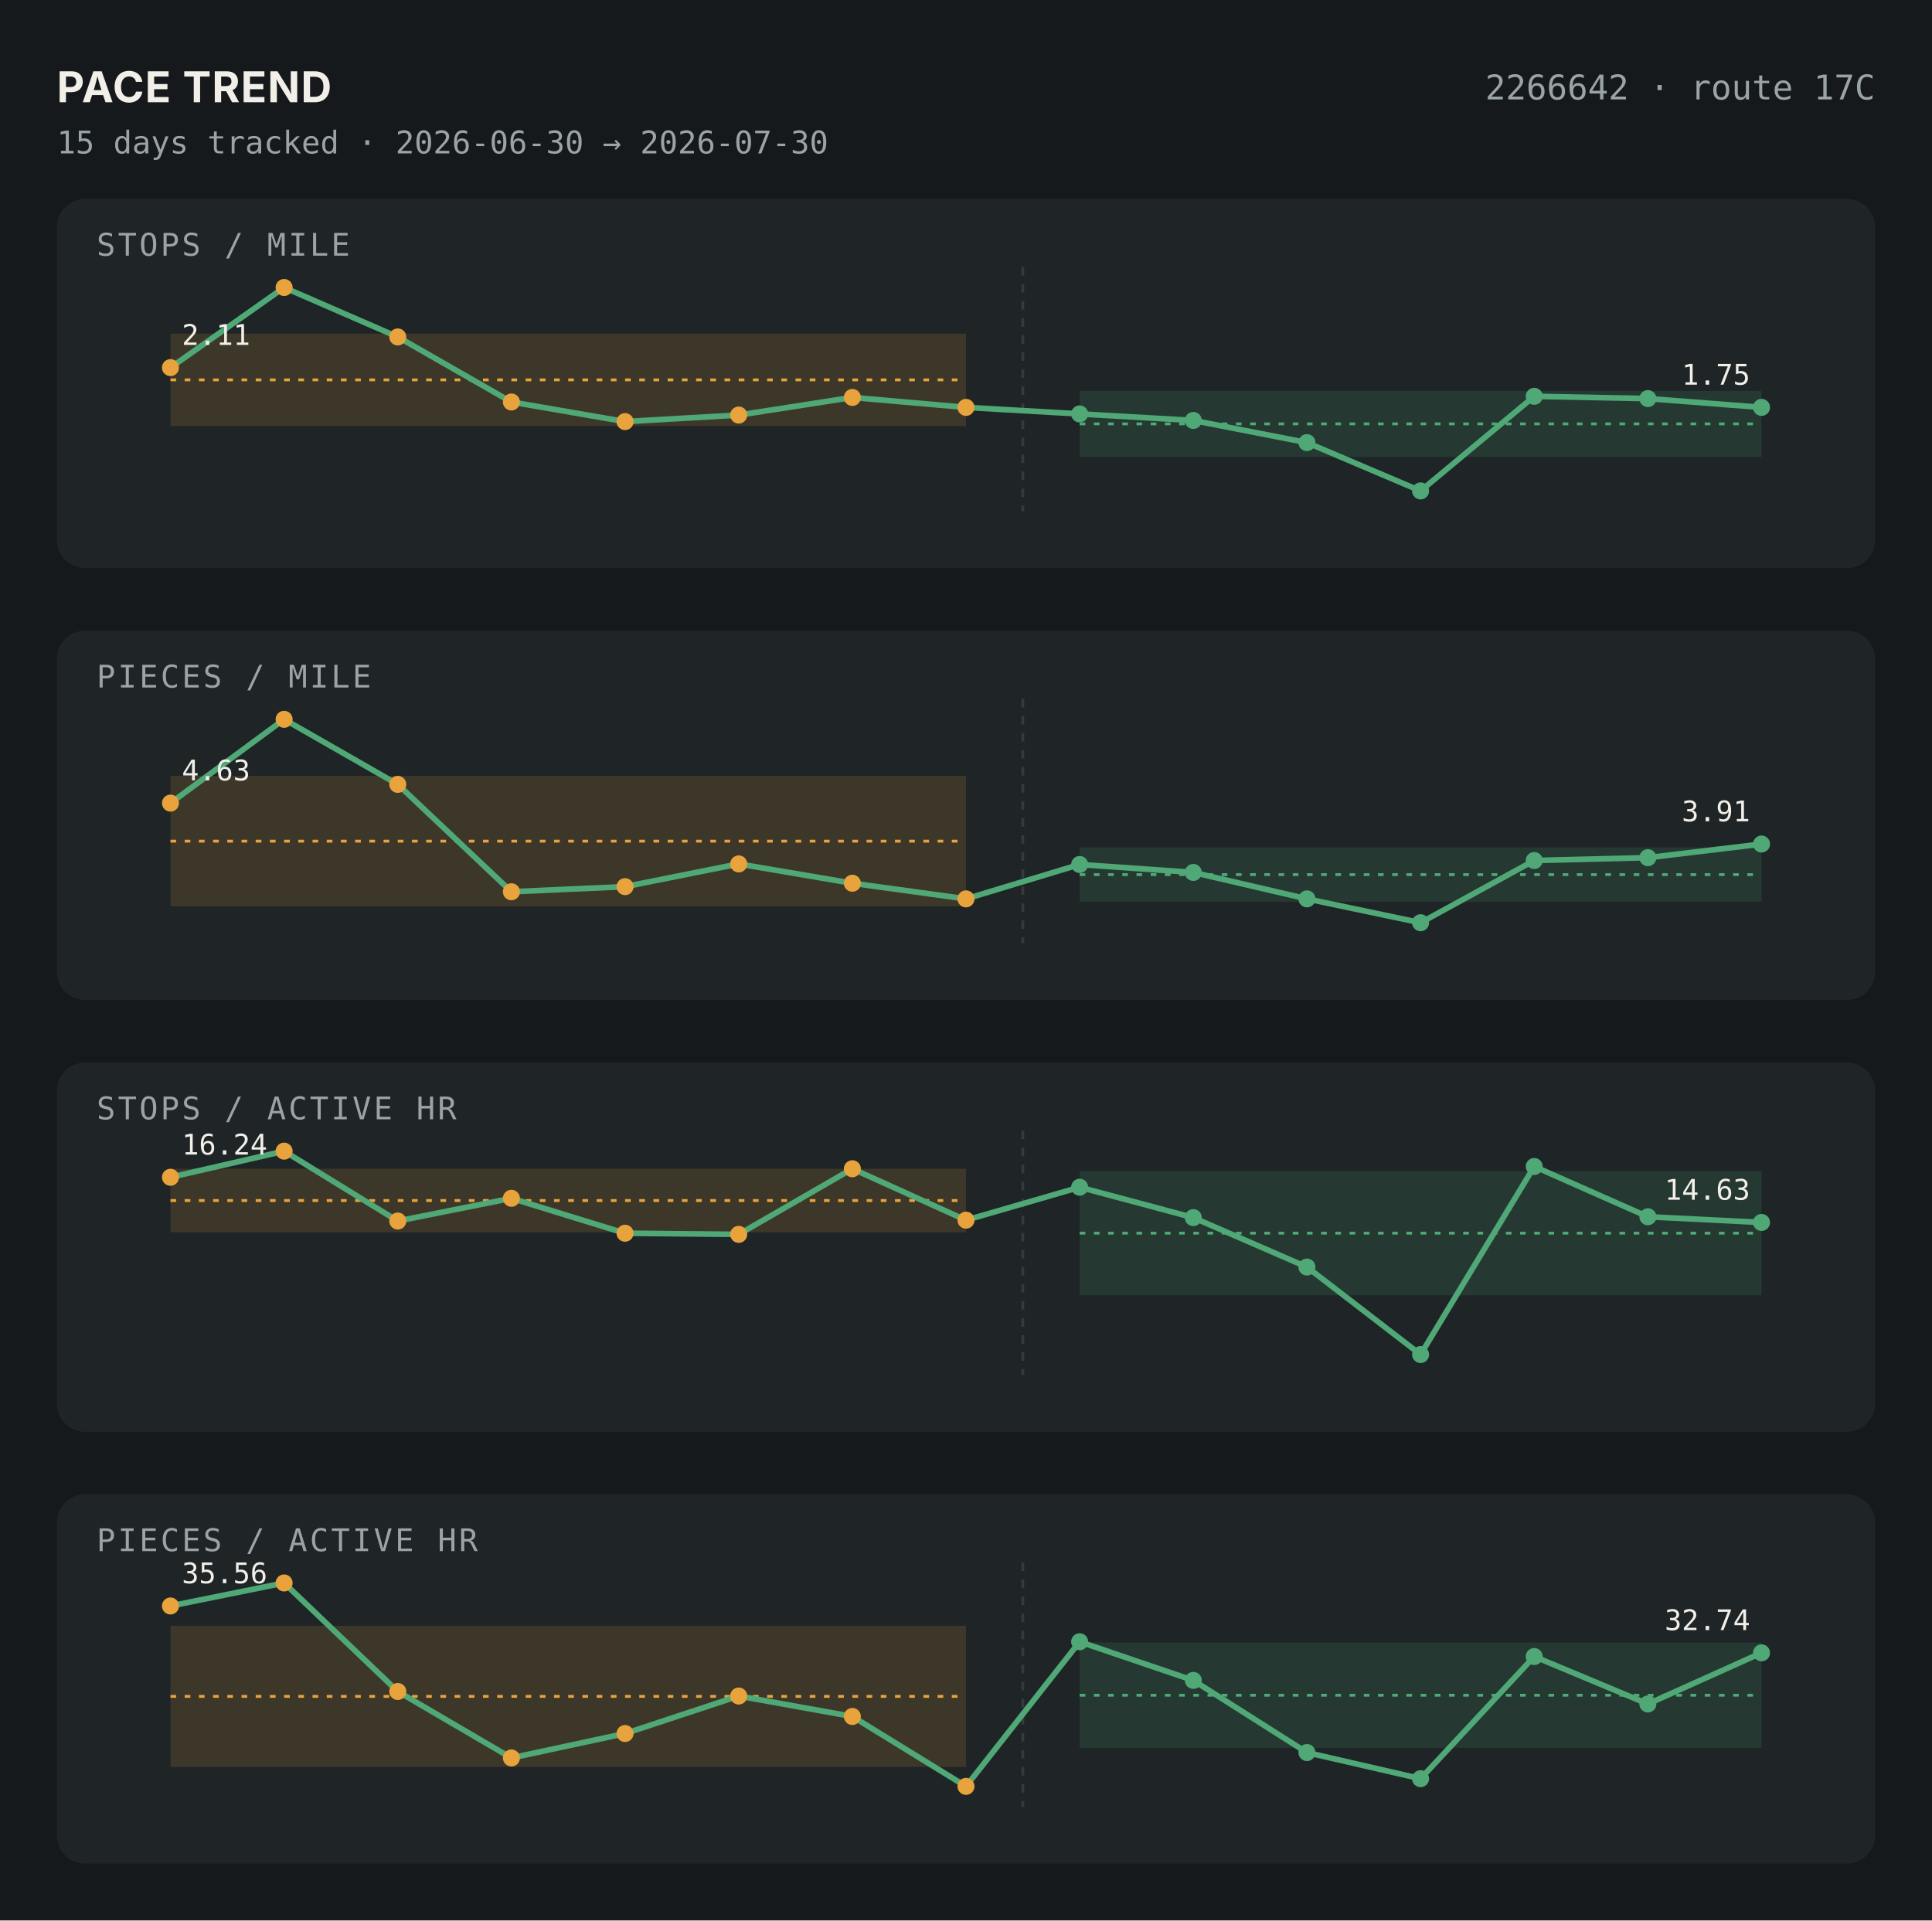
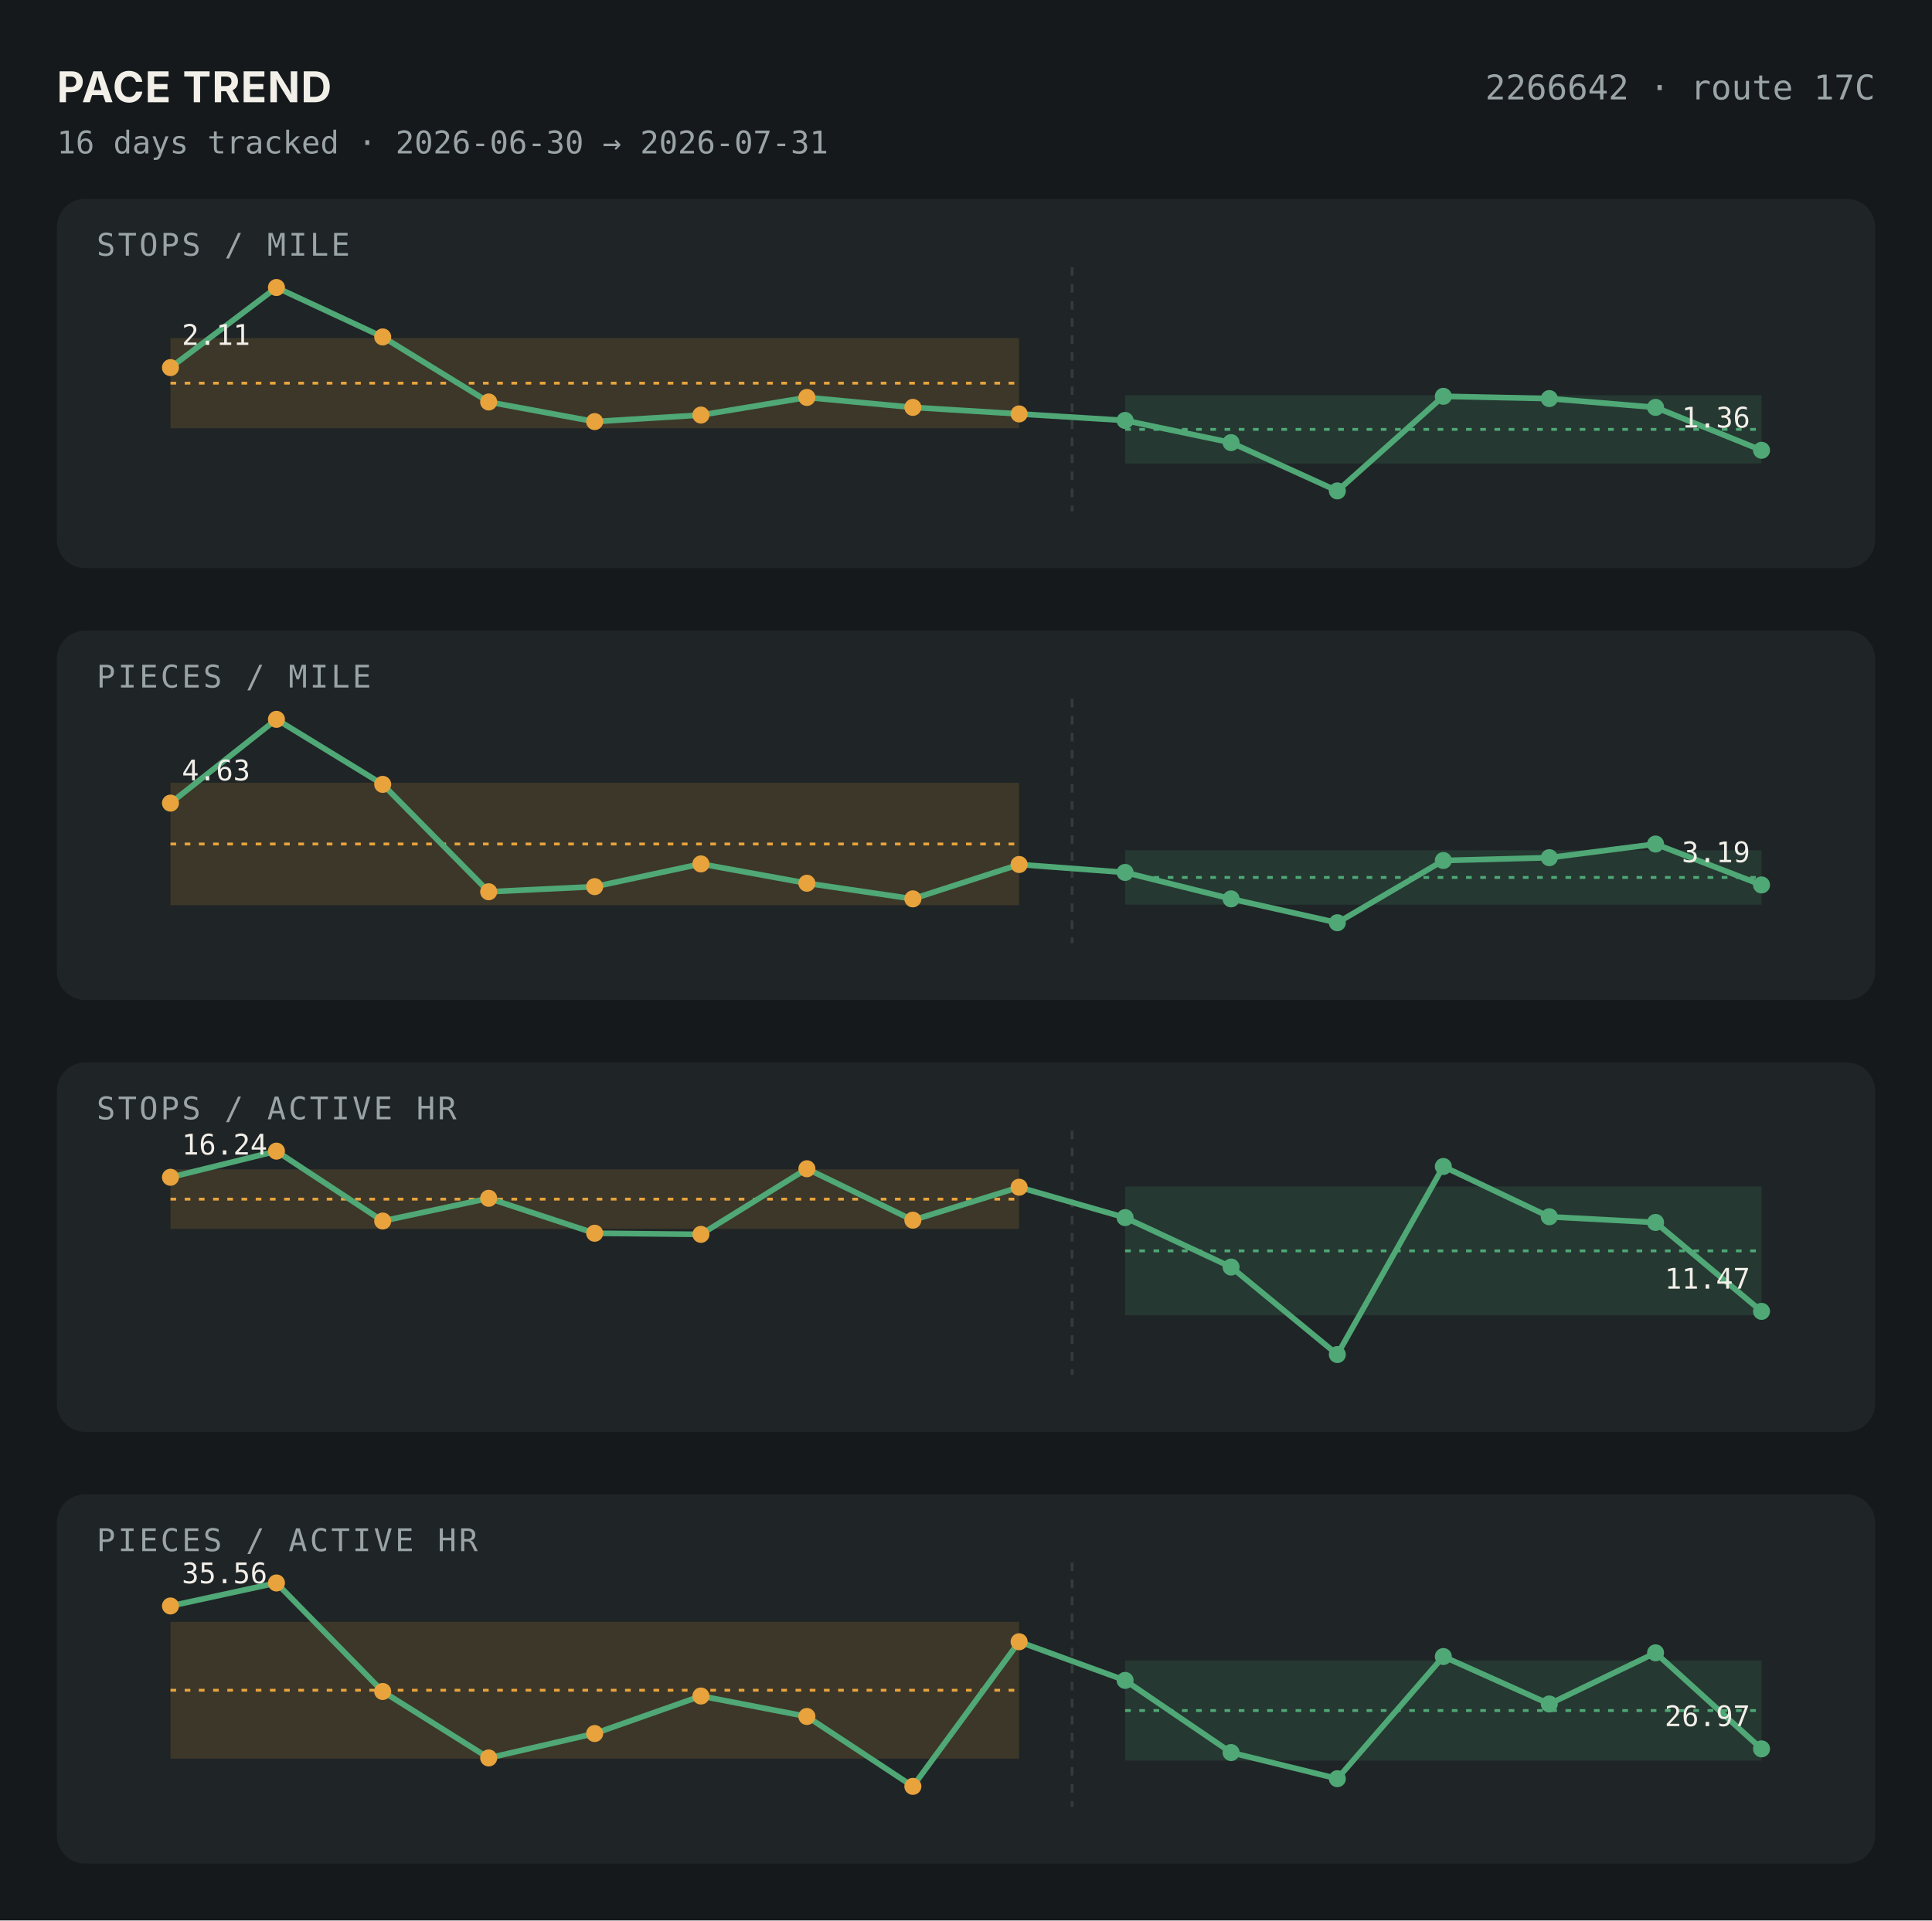
<svg xmlns="http://www.w3.org/2000/svg" viewBox="0 0 680 676" width="680" height="676">
  <rect width="680" height="676" fill="#15191B" />
  <text x="20" y="36" font-family="-apple-system,sans-serif" font-size="15" font-weight="700" letter-spacing="0.02em" fill="#F2EFE9">PACE TREND</text>
  <text x="660" y="35" font-family="'JetBrains Mono','SF Mono',Menlo,Consolas,monospace" font-size="12" fill="#9AA3A5" text-anchor="end">2266642 · route 17C</text>
-   <text x="20" y="54" font-family="'JetBrains Mono','SF Mono',Menlo,Consolas,monospace" font-size="11" fill="#9AA3A5">15 days tracked · 2026-06-30 → 2026-07-30</text>
+   <text x="20" y="54" font-family="'JetBrains Mono','SF Mono',Menlo,Consolas,monospace" font-size="11" fill="#9AA3A5">16 days tracked · 2026-06-30 → 2026-07-31</text>
  <rect x="20" y="70" width="640" height="130" rx="10" fill="#1F2426" />
  <text x="34" y="90" font-family="'JetBrains Mono','SF Mono',Menlo,Consolas,monospace" font-size="11" letter-spacing="0.08em" fill="#9AA3A5">STOPS / MILE</text>
-   <rect x="60" y="117.437" width="280.0" height="32.541" fill="#E8A33D" fill-opacity="0.15" />
-   <line x1="60" y1="133.707" x2="340.0" y2="133.707" stroke="#E8A33D" stroke-dasharray="2,3" />
-   <rect x="380.0" y="137.581" width="240.0" height="23.243" fill="#4FA876" fill-opacity="0.15" />
-   <line x1="380.0" y1="149.203" x2="620" y2="149.203" stroke="#4FA876" stroke-dasharray="2,3" />
-   <line x1="360.0" y1="94" x2="360.0" y2="180" stroke="#343B3D" stroke-dasharray="3,3" />
-   <polyline points="60.0,129.4 100.0,101.2 140.0,118.6 180.0,141.5 220.0,148.4 260.0,146.1 300.0,139.9 340.0,143.4 380.0,145.7 420.0,148.0 460.0,155.8 500.0,172.8 540.0,139.5 580.0,140.3 620.0,143.4" fill="none" stroke="#4FA876" stroke-width="2" />
+   <rect x="60" y="118.986" width="298.667" height="31.766" fill="#E8A33D" fill-opacity="0.15" />
+   <line x1="60" y1="134.869" x2="358.667" y2="134.869" stroke="#E8A33D" stroke-dasharray="2,3" />
+   <rect x="396.0" y="139.131" width="224.0" height="24.018" fill="#4FA876" fill-opacity="0.15" />
+   <line x1="396.0" y1="151.14" x2="620" y2="151.14" stroke="#4FA876" stroke-dasharray="2,3" />
+   <line x1="377.333" y1="94" x2="377.333" y2="180" stroke="#343B3D" stroke-dasharray="3,3" />
+   <polyline points="60.0,129.4 97.3,101.2 134.7,118.6 172.0,141.5 209.3,148.4 246.7,146.1 284.0,139.9 321.3,143.4 358.7,145.7 396.0,148.0 433.3,155.8 470.7,172.8 508.0,139.5 545.3,140.3 582.7,143.4 620.0,158.5" fill="none" stroke="#4FA876" stroke-width="2" />
  <circle cx="60.0" cy="129.4" r="3" fill="#E8A33D" />
-   <circle cx="100.0" cy="101.2" r="3" fill="#E8A33D" />
-   <circle cx="140.0" cy="118.6" r="3" fill="#E8A33D" />
-   <circle cx="180.0" cy="141.5" r="3" fill="#E8A33D" />
-   <circle cx="220.0" cy="148.4" r="3" fill="#E8A33D" />
-   <circle cx="260.0" cy="146.1" r="3" fill="#E8A33D" />
-   <circle cx="300.0" cy="139.9" r="3" fill="#E8A33D" />
-   <circle cx="340.0" cy="143.4" r="3" fill="#E8A33D" />
-   <circle cx="380.0" cy="145.7" r="3" fill="#4FA876" />
-   <circle cx="420.0" cy="148.0" r="3" fill="#4FA876" />
-   <circle cx="460.0" cy="155.8" r="3" fill="#4FA876" />
-   <circle cx="500.0" cy="172.8" r="3" fill="#4FA876" />
-   <circle cx="540.0" cy="139.5" r="3" fill="#4FA876" />
-   <circle cx="580.0" cy="140.3" r="3" fill="#4FA876" />
-   <circle cx="620.0" cy="143.4" r="3" fill="#4FA876" />
+   <circle cx="97.3" cy="101.2" r="3" fill="#E8A33D" />
+   <circle cx="134.7" cy="118.6" r="3" fill="#E8A33D" />
+   <circle cx="172.0" cy="141.5" r="3" fill="#E8A33D" />
+   <circle cx="209.3" cy="148.4" r="3" fill="#E8A33D" />
+   <circle cx="246.7" cy="146.1" r="3" fill="#E8A33D" />
+   <circle cx="284.0" cy="139.9" r="3" fill="#E8A33D" />
+   <circle cx="321.3" cy="143.4" r="3" fill="#E8A33D" />
+   <circle cx="358.7" cy="145.7" r="3" fill="#E8A33D" />
+   <circle cx="396.0" cy="148.0" r="3" fill="#4FA876" />
+   <circle cx="433.3" cy="155.8" r="3" fill="#4FA876" />
+   <circle cx="470.7" cy="172.8" r="3" fill="#4FA876" />
+   <circle cx="508.0" cy="139.5" r="3" fill="#4FA876" />
+   <circle cx="545.3" cy="140.3" r="3" fill="#4FA876" />
+   <circle cx="582.7" cy="143.4" r="3" fill="#4FA876" />
+   <circle cx="620.0" cy="158.5" r="3" fill="#4FA876" />
  <text x="64.0" y="121.4" font-family="'JetBrains Mono','SF Mono',Menlo,Consolas,monospace" font-size="10" fill="#F2EFE9" text-anchor="start">2.11</text>
-   <text x="616.0" y="135.4" font-family="'JetBrains Mono','SF Mono',Menlo,Consolas,monospace" font-size="10" fill="#F2EFE9" text-anchor="end">1.75</text>
+   <text x="616.0" y="150.5" font-family="'JetBrains Mono','SF Mono',Menlo,Consolas,monospace" font-size="10" fill="#F2EFE9" text-anchor="end">1.36</text>
  <rect x="20" y="222" width="640" height="130" rx="10" fill="#1F2426" />
  <text x="34" y="242" font-family="'JetBrains Mono','SF Mono',Menlo,Consolas,monospace" font-size="11" letter-spacing="0.08em" fill="#9AA3A5">PIECES / MILE</text>
-   <rect x="60" y="273.13" width="280.0" height="45.915" fill="#E8A33D" fill-opacity="0.15" />
-   <line x1="60" y1="296.087" x2="340.0" y2="296.087" stroke="#E8A33D" stroke-dasharray="2,3" />
-   <rect x="380.0" y="298.283" width="240.0" height="19.164" fill="#4FA876" fill-opacity="0.15" />
-   <line x1="380.0" y1="307.865" x2="620" y2="307.865" stroke="#4FA876" stroke-dasharray="2,3" />
-   <line x1="360.0" y1="246" x2="360.0" y2="332" stroke="#343B3D" stroke-dasharray="3,3" />
-   <polyline points="60.0,282.7 100.0,253.2 140.0,276.1 180.0,313.9 220.0,312.1 260.0,304.1 300.0,310.9 340.0,316.4 380.0,304.3 420.0,307.1 460.0,316.4 500.0,324.8 540.0,302.9 580.0,301.9 620.0,297.1" fill="none" stroke="#4FA876" stroke-width="2" />
+   <rect x="60" y="275.525" width="298.667" height="43.12" fill="#E8A33D" fill-opacity="0.15" />
+   <line x1="60" y1="297.085" x2="358.667" y2="297.085" stroke="#E8A33D" stroke-dasharray="2,3" />
+   <rect x="396.0" y="299.281" width="224.0" height="19.164" fill="#4FA876" fill-opacity="0.15" />
+   <line x1="396.0" y1="308.863" x2="620" y2="308.863" stroke="#4FA876" stroke-dasharray="2,3" />
+   <line x1="377.333" y1="246" x2="377.333" y2="332" stroke="#343B3D" stroke-dasharray="3,3" />
+   <polyline points="60.0,282.7 97.3,253.2 134.7,276.1 172.0,313.9 209.3,312.1 246.7,304.1 284.0,310.9 321.3,316.4 358.7,304.3 396.0,307.1 433.3,316.4 470.7,324.8 508.0,302.9 545.3,301.9 582.7,297.1 620.0,311.5" fill="none" stroke="#4FA876" stroke-width="2" />
  <circle cx="60.0" cy="282.7" r="3" fill="#E8A33D" />
-   <circle cx="100.0" cy="253.2" r="3" fill="#E8A33D" />
-   <circle cx="140.0" cy="276.1" r="3" fill="#E8A33D" />
-   <circle cx="180.0" cy="313.9" r="3" fill="#E8A33D" />
-   <circle cx="220.0" cy="312.1" r="3" fill="#E8A33D" />
-   <circle cx="260.0" cy="304.1" r="3" fill="#E8A33D" />
-   <circle cx="300.0" cy="310.9" r="3" fill="#E8A33D" />
-   <circle cx="340.0" cy="316.4" r="3" fill="#E8A33D" />
-   <circle cx="380.0" cy="304.3" r="3" fill="#4FA876" />
-   <circle cx="420.0" cy="307.1" r="3" fill="#4FA876" />
-   <circle cx="460.0" cy="316.4" r="3" fill="#4FA876" />
-   <circle cx="500.0" cy="324.8" r="3" fill="#4FA876" />
-   <circle cx="540.0" cy="302.9" r="3" fill="#4FA876" />
-   <circle cx="580.0" cy="301.9" r="3" fill="#4FA876" />
-   <circle cx="620.0" cy="297.1" r="3" fill="#4FA876" />
+   <circle cx="97.3" cy="253.2" r="3" fill="#E8A33D" />
+   <circle cx="134.7" cy="276.1" r="3" fill="#E8A33D" />
+   <circle cx="172.0" cy="313.9" r="3" fill="#E8A33D" />
+   <circle cx="209.3" cy="312.1" r="3" fill="#E8A33D" />
+   <circle cx="246.7" cy="304.1" r="3" fill="#E8A33D" />
+   <circle cx="284.0" cy="310.9" r="3" fill="#E8A33D" />
+   <circle cx="321.3" cy="316.4" r="3" fill="#E8A33D" />
+   <circle cx="358.7" cy="304.3" r="3" fill="#E8A33D" />
+   <circle cx="396.0" cy="307.1" r="3" fill="#4FA876" />
+   <circle cx="433.3" cy="316.4" r="3" fill="#4FA876" />
+   <circle cx="470.7" cy="324.8" r="3" fill="#4FA876" />
+   <circle cx="508.0" cy="302.9" r="3" fill="#4FA876" />
+   <circle cx="545.3" cy="301.9" r="3" fill="#4FA876" />
+   <circle cx="582.7" cy="297.1" r="3" fill="#4FA876" />
+   <circle cx="620.0" cy="311.5" r="3" fill="#4FA876" />
  <text x="64.0" y="274.7" font-family="'JetBrains Mono','SF Mono',Menlo,Consolas,monospace" font-size="10" fill="#F2EFE9" text-anchor="start">4.63</text>
-   <text x="616.0" y="289.1" font-family="'JetBrains Mono','SF Mono',Menlo,Consolas,monospace" font-size="10" fill="#F2EFE9" text-anchor="end">3.91</text>
+   <text x="616.0" y="303.5" font-family="'JetBrains Mono','SF Mono',Menlo,Consolas,monospace" font-size="10" fill="#F2EFE9" text-anchor="end">3.19</text>
  <rect x="20" y="374" width="640" height="130" rx="10" fill="#1F2426" />
  <text x="34" y="394" font-family="'JetBrains Mono','SF Mono',Menlo,Consolas,monospace" font-size="11" letter-spacing="0.08em" fill="#9AA3A5">STOPS / ACTIVE HR</text>
-   <rect x="60" y="411.403" width="280.0" height="22.371" fill="#E8A33D" fill-opacity="0.15" />
-   <line x1="60" y1="422.588" x2="340.0" y2="422.588" stroke="#E8A33D" stroke-dasharray="2,3" />
-   <rect x="380.0" y="412.195" width="240.0" height="43.752" fill="#4FA876" fill-opacity="0.15" />
-   <line x1="380.0" y1="434.071" x2="620" y2="434.071" stroke="#4FA876" stroke-dasharray="2,3" />
-   <line x1="360.0" y1="398" x2="360.0" y2="484" stroke="#343B3D" stroke-dasharray="3,3" />
-   <polyline points="60.0,414.4 100.0,405.2 140.0,429.8 180.0,421.8 220.0,434.1 260.0,434.5 300.0,411.4 340.0,429.5 380.0,417.9 420.0,428.6 460.0,446.0 500.0,476.8 540.0,410.6 580.0,428.3 620.0,430.3" fill="none" stroke="#4FA876" stroke-width="2" />
+   <rect x="60" y="411.601" width="298.667" height="20.985" fill="#E8A33D" fill-opacity="0.15" />
+   <line x1="60" y1="422.093" x2="358.667" y2="422.093" stroke="#E8A33D" stroke-dasharray="2,3" />
+   <rect x="396.0" y="417.639" width="224.0" height="45.336" fill="#4FA876" fill-opacity="0.15" />
+   <line x1="396.0" y1="440.307" x2="620" y2="440.307" stroke="#4FA876" stroke-dasharray="2,3" />
+   <line x1="377.333" y1="398" x2="377.333" y2="484" stroke="#343B3D" stroke-dasharray="3,3" />
+   <polyline points="60.0,414.4 97.3,405.2 134.7,429.8 172.0,421.8 209.3,434.1 246.7,434.5 284.0,411.4 321.3,429.5 358.7,417.9 396.0,428.6 433.3,446.0 470.7,476.8 508.0,410.6 545.3,428.3 582.7,430.3 620.0,461.6" fill="none" stroke="#4FA876" stroke-width="2" />
  <circle cx="60.0" cy="414.4" r="3" fill="#E8A33D" />
-   <circle cx="100.0" cy="405.2" r="3" fill="#E8A33D" />
-   <circle cx="140.0" cy="429.8" r="3" fill="#E8A33D" />
-   <circle cx="180.0" cy="421.8" r="3" fill="#E8A33D" />
-   <circle cx="220.0" cy="434.1" r="3" fill="#E8A33D" />
-   <circle cx="260.0" cy="434.5" r="3" fill="#E8A33D" />
-   <circle cx="300.0" cy="411.4" r="3" fill="#E8A33D" />
-   <circle cx="340.0" cy="429.5" r="3" fill="#E8A33D" />
-   <circle cx="380.0" cy="417.9" r="3" fill="#4FA876" />
-   <circle cx="420.0" cy="428.6" r="3" fill="#4FA876" />
-   <circle cx="460.0" cy="446.0" r="3" fill="#4FA876" />
-   <circle cx="500.0" cy="476.8" r="3" fill="#4FA876" />
-   <circle cx="540.0" cy="410.6" r="3" fill="#4FA876" />
-   <circle cx="580.0" cy="428.3" r="3" fill="#4FA876" />
-   <circle cx="620.0" cy="430.3" r="3" fill="#4FA876" />
+   <circle cx="97.3" cy="405.2" r="3" fill="#E8A33D" />
+   <circle cx="134.7" cy="429.8" r="3" fill="#E8A33D" />
+   <circle cx="172.0" cy="421.8" r="3" fill="#E8A33D" />
+   <circle cx="209.3" cy="434.1" r="3" fill="#E8A33D" />
+   <circle cx="246.7" cy="434.5" r="3" fill="#E8A33D" />
+   <circle cx="284.0" cy="411.4" r="3" fill="#E8A33D" />
+   <circle cx="321.3" cy="429.5" r="3" fill="#E8A33D" />
+   <circle cx="358.7" cy="417.9" r="3" fill="#E8A33D" />
+   <circle cx="396.0" cy="428.6" r="3" fill="#4FA876" />
+   <circle cx="433.3" cy="446.0" r="3" fill="#4FA876" />
+   <circle cx="470.7" cy="476.8" r="3" fill="#4FA876" />
+   <circle cx="508.0" cy="410.6" r="3" fill="#4FA876" />
+   <circle cx="545.3" cy="428.3" r="3" fill="#4FA876" />
+   <circle cx="582.7" cy="430.3" r="3" fill="#4FA876" />
+   <circle cx="620.0" cy="461.6" r="3" fill="#4FA876" />
  <text x="64.0" y="406.4" font-family="'JetBrains Mono','SF Mono',Menlo,Consolas,monospace" font-size="10" fill="#F2EFE9" text-anchor="start">16.24</text>
-   <text x="616.0" y="422.3" font-family="'JetBrains Mono','SF Mono',Menlo,Consolas,monospace" font-size="10" fill="#F2EFE9" text-anchor="end">14.63</text>
+   <text x="616.0" y="453.6" font-family="'JetBrains Mono','SF Mono',Menlo,Consolas,monospace" font-size="10" fill="#F2EFE9" text-anchor="end">11.47</text>
  <rect x="20" y="526" width="640" height="130" rx="10" fill="#1F2426" />
  <text x="34" y="546" font-family="'JetBrains Mono','SF Mono',Menlo,Consolas,monospace" font-size="11" letter-spacing="0.08em" fill="#9AA3A5">PIECES / ACTIVE HR</text>
-   <rect x="60" y="572.285" width="280.0" height="49.692" fill="#E8A33D" fill-opacity="0.15" />
-   <line x1="60" y1="597.131" x2="340.0" y2="597.131" stroke="#E8A33D" stroke-dasharray="2,3" />
-   <rect x="380.0" y="578.145" width="240.0" height="37.152" fill="#4FA876" fill-opacity="0.15" />
-   <line x1="380.0" y1="596.721" x2="620" y2="596.721" stroke="#4FA876" stroke-dasharray="2,3" />
-   <line x1="360.0" y1="550" x2="360.0" y2="636" stroke="#343B3D" stroke-dasharray="3,3" />
-   <polyline points="60.0,565.3 100.0,557.2 140.0,595.4 180.0,618.8 220.0,610.2 260.0,597.0 300.0,604.2 340.0,628.8 380.0,577.9 420.0,591.5 460.0,616.9 500.0,626.1 540.0,583.1 580.0,599.8 620.0,581.8" fill="none" stroke="#4FA876" stroke-width="2" />
+   <rect x="60" y="570.879" width="298.667" height="48.168" fill="#E8A33D" fill-opacity="0.15" />
+   <line x1="60" y1="594.963" x2="358.667" y2="594.963" stroke="#E8A33D" stroke-dasharray="2,3" />
+   <rect x="396.0" y="584.474" width="224.0" height="35.277" fill="#4FA876" fill-opacity="0.15" />
+   <line x1="396.0" y1="602.112" x2="620" y2="602.112" stroke="#4FA876" stroke-dasharray="2,3" />
+   <line x1="377.333" y1="550" x2="377.333" y2="636" stroke="#343B3D" stroke-dasharray="3,3" />
+   <polyline points="60.0,565.3 97.3,557.2 134.7,595.4 172.0,618.8 209.3,610.2 246.7,597.0 284.0,604.2 321.3,628.8 358.7,577.9 396.0,591.5 433.3,616.9 470.7,626.1 508.0,583.1 545.3,599.8 582.7,581.8 620.0,615.6" fill="none" stroke="#4FA876" stroke-width="2" />
  <circle cx="60.0" cy="565.3" r="3" fill="#E8A33D" />
-   <circle cx="100.0" cy="557.2" r="3" fill="#E8A33D" />
-   <circle cx="140.0" cy="595.4" r="3" fill="#E8A33D" />
-   <circle cx="180.0" cy="618.8" r="3" fill="#E8A33D" />
-   <circle cx="220.0" cy="610.2" r="3" fill="#E8A33D" />
-   <circle cx="260.0" cy="597.0" r="3" fill="#E8A33D" />
-   <circle cx="300.0" cy="604.2" r="3" fill="#E8A33D" />
-   <circle cx="340.0" cy="628.8" r="3" fill="#E8A33D" />
-   <circle cx="380.0" cy="577.9" r="3" fill="#4FA876" />
-   <circle cx="420.0" cy="591.5" r="3" fill="#4FA876" />
-   <circle cx="460.0" cy="616.9" r="3" fill="#4FA876" />
-   <circle cx="500.0" cy="626.1" r="3" fill="#4FA876" />
-   <circle cx="540.0" cy="583.1" r="3" fill="#4FA876" />
-   <circle cx="580.0" cy="599.8" r="3" fill="#4FA876" />
-   <circle cx="620.0" cy="581.8" r="3" fill="#4FA876" />
+   <circle cx="97.3" cy="557.2" r="3" fill="#E8A33D" />
+   <circle cx="134.7" cy="595.4" r="3" fill="#E8A33D" />
+   <circle cx="172.0" cy="618.8" r="3" fill="#E8A33D" />
+   <circle cx="209.3" cy="610.2" r="3" fill="#E8A33D" />
+   <circle cx="246.7" cy="597.0" r="3" fill="#E8A33D" />
+   <circle cx="284.0" cy="604.2" r="3" fill="#E8A33D" />
+   <circle cx="321.3" cy="628.8" r="3" fill="#E8A33D" />
+   <circle cx="358.7" cy="577.9" r="3" fill="#E8A33D" />
+   <circle cx="396.0" cy="591.5" r="3" fill="#4FA876" />
+   <circle cx="433.3" cy="616.9" r="3" fill="#4FA876" />
+   <circle cx="470.7" cy="626.1" r="3" fill="#4FA876" />
+   <circle cx="508.0" cy="583.1" r="3" fill="#4FA876" />
+   <circle cx="545.3" cy="599.8" r="3" fill="#4FA876" />
+   <circle cx="582.7" cy="581.8" r="3" fill="#4FA876" />
+   <circle cx="620.0" cy="615.6" r="3" fill="#4FA876" />
  <text x="64.0" y="557.3" font-family="'JetBrains Mono','SF Mono',Menlo,Consolas,monospace" font-size="10" fill="#F2EFE9" text-anchor="start">35.56</text>
-   <text x="616.0" y="573.8" font-family="'JetBrains Mono','SF Mono',Menlo,Consolas,monospace" font-size="10" fill="#F2EFE9" text-anchor="end">32.74</text>
+   <text x="616.0" y="607.6" font-family="'JetBrains Mono','SF Mono',Menlo,Consolas,monospace" font-size="10" fill="#F2EFE9" text-anchor="end">26.97</text>
</svg>
